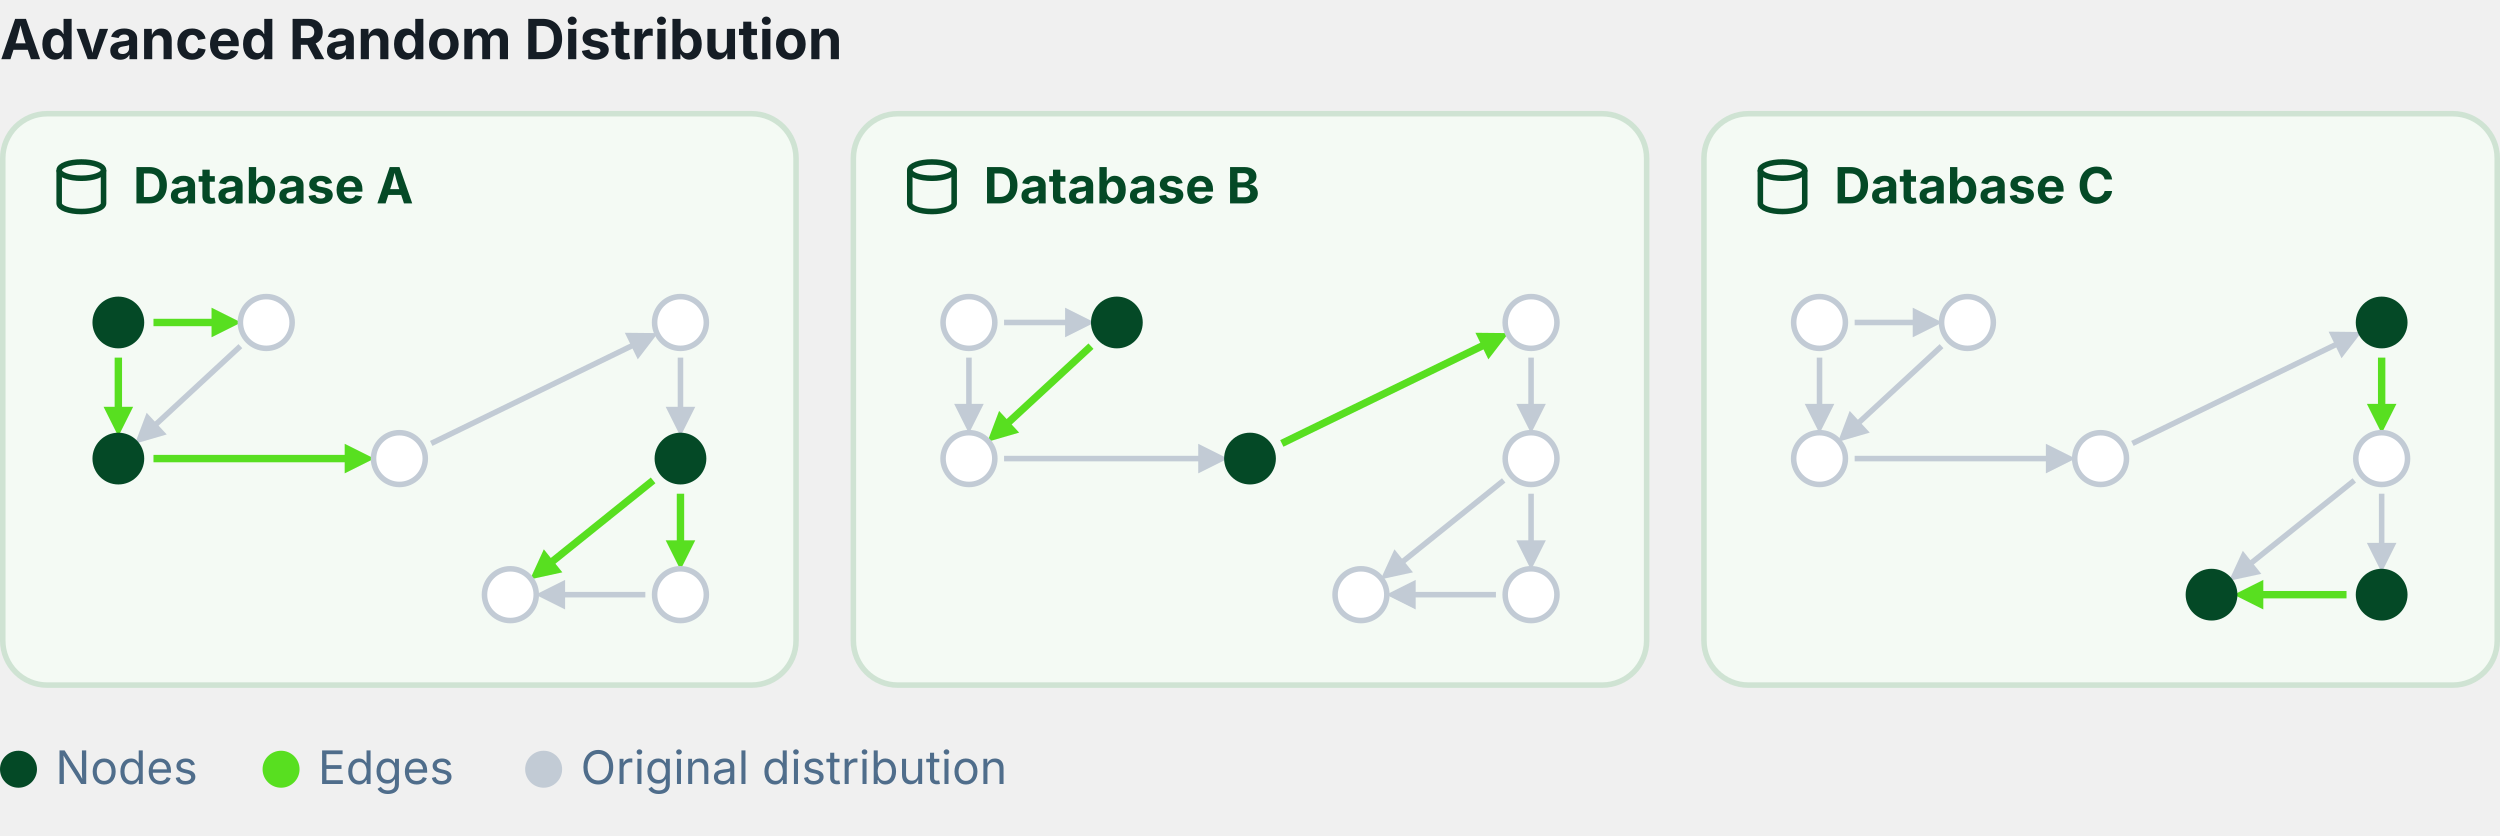
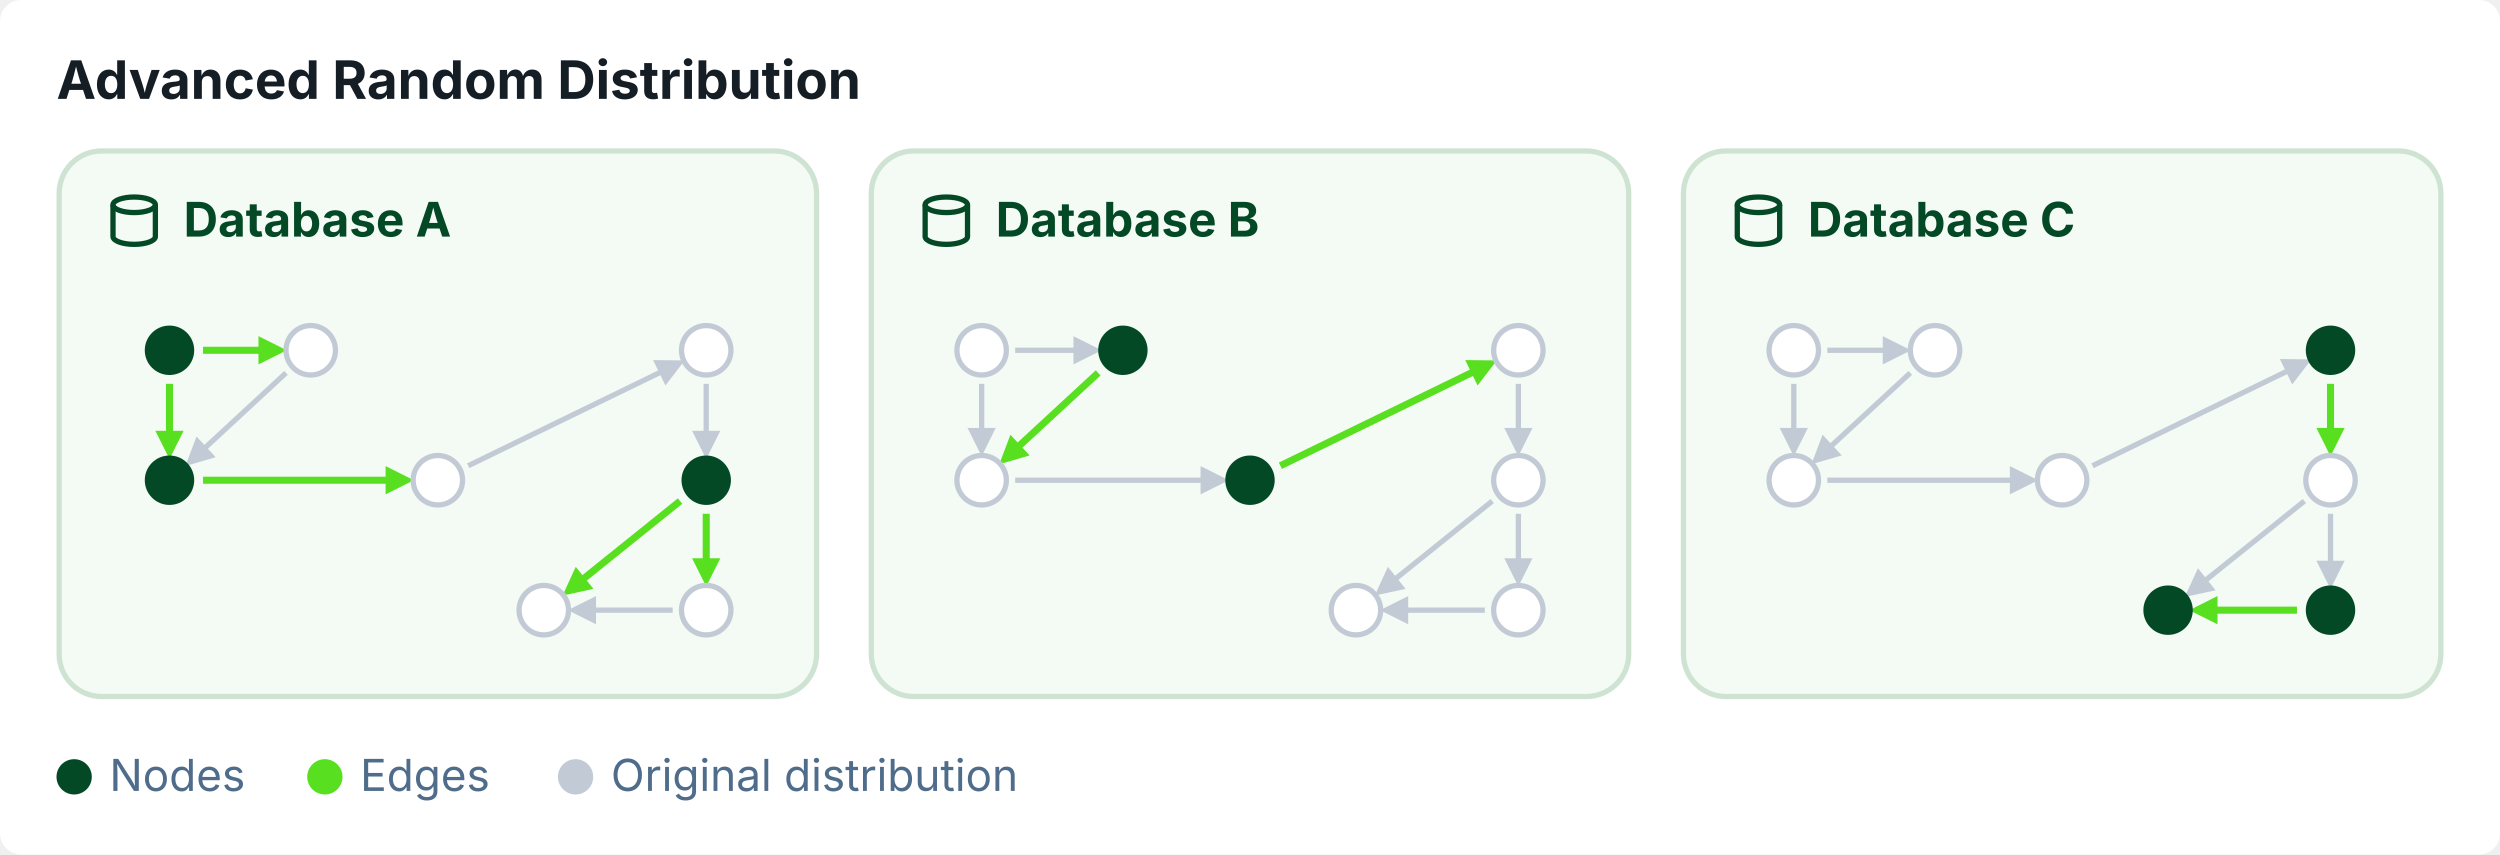
- <svg xmlns="http://www.w3.org/2000/svg" viewBox="0 0 676 226" width="676" height="226" role="img" aria-labelledby="enterprisegraph-distribution-t enterprisegraph-distribution-d">
+ <svg xmlns="http://www.w3.org/2000/svg" viewBox="-16 -12 708 242" width="708" height="242" role="img" aria-labelledby="enterprisegraph-distribution-t enterprisegraph-distribution-d">
  <defs>
    <marker id="enterprisegraph-distribution-m0" markerWidth="8" markerHeight="8" refX="2" refY="4" orient="auto" markerUnits="userSpaceOnUse">
      <path d="M0,0 L8,4 L0,8 z" fill="#c2cbd5" />
    </marker>
    <marker id="enterprisegraph-distribution-m1" markerWidth="8" markerHeight="8" refX="2" refY="4" orient="auto" markerUnits="userSpaceOnUse">
      <path d="M0,0 L8,4 L0,8 z" fill="#044926" />
    </marker>
    <marker id="enterprisegraph-distribution-m2" markerWidth="8" markerHeight="8" refX="2" refY="4" orient="auto" markerUnits="userSpaceOnUse">
      <path d="M0,0 L8,4 L0,8 z" fill="#58df20" />
    </marker>
  </defs>
+   <rect x="-16" y="-12" width="708" height="242" rx="6" fill="#ffffff" />
  <text x="0" y="16" font-size="15" font-weight="700" fill="#151d25" font-family="Urbanist, Inter, -apple-system, BlinkMacSystemFont, 'Segoe UI', Helvetica, Arial, sans-serif">Advanced Random Distribution</text>
  <rect x="0.75" y="30.75" width="214.5" height="154.5" rx="12" fill="#f4faf4" stroke="#cfe3d3" stroke-width="1.5" />
  <path d="M16,46 v9 a6,2.2 0 0 0 12,0 v-9" fill="none" stroke="#044926" stroke-width="1.5" />
  <ellipse cx="22" cy="46" rx="6" ry="2.2" fill="none" stroke="#044926" stroke-width="1.5" />
  <text x="36" y="55" font-size="13.5" font-weight="700" fill="#044926" font-family="Urbanist, Inter, -apple-system, BlinkMacSystemFont, 'Segoe UI', Helvetica, Arial, sans-serif">Database A</text>
  <rect x="230.75" y="30.75" width="214.5" height="154.5" rx="12" fill="#f4faf4" stroke="#cfe3d3" stroke-width="1.5" />
  <path d="M246,46 v9 a6,2.2 0 0 0 12,0 v-9" fill="none" stroke="#044926" stroke-width="1.5" />
  <ellipse cx="252" cy="46" rx="6" ry="2.2" fill="none" stroke="#044926" stroke-width="1.5" />
  <text x="266" y="55" font-size="13.5" font-weight="700" fill="#044926" font-family="Urbanist, Inter, -apple-system, BlinkMacSystemFont, 'Segoe UI', Helvetica, Arial, sans-serif">Database B</text>
  <rect x="460.75" y="30.75" width="214.5" height="154.5" rx="12" fill="#f4faf4" stroke="#cfe3d3" stroke-width="1.5" />
  <path d="M476,46 v9 a6,2.2 0 0 0 12,0 v-9" fill="none" stroke="#044926" stroke-width="1.5" />
  <ellipse cx="482" cy="46" rx="6" ry="2.2" fill="none" stroke="#044926" stroke-width="1.5" />
  <text x="496" y="55" font-size="13.5" font-weight="700" fill="#044926" font-family="Urbanist, Inter, -apple-system, BlinkMacSystemFont, 'Segoe UI', Helvetica, Arial, sans-serif">Database C</text>
  <line x1="65.0" y1="93.6" x2="40.9" y2="115.9" stroke="#c2cbd5" stroke-width="1.5" marker-end="url(#enterprisegraph-distribution-m0)" />
  <line x1="116.6" y1="119.9" x2="172.5" y2="92.7" stroke="#c2cbd5" stroke-width="1.5" marker-end="url(#enterprisegraph-distribution-m0)" />
  <line x1="184.0" y1="96.7" x2="184.0" y2="112.0" stroke="#c2cbd5" stroke-width="1.5" marker-end="url(#enterprisegraph-distribution-m0)" />
  <line x1="174.5" y1="160.8" x2="150.8" y2="160.8" stroke="#c2cbd5" stroke-width="1.5" marker-end="url(#enterprisegraph-distribution-m0)" />
  <line x1="271.5" y1="87.2" x2="290.0" y2="87.2" stroke="#c2cbd5" stroke-width="1.5" marker-end="url(#enterprisegraph-distribution-m0)" />
  <line x1="262.0" y1="96.7" x2="262.0" y2="111.2" stroke="#c2cbd5" stroke-width="1.5" marker-end="url(#enterprisegraph-distribution-m0)" />
  <line x1="271.5" y1="124.0" x2="326.0" y2="124.0" stroke="#c2cbd5" stroke-width="1.5" marker-end="url(#enterprisegraph-distribution-m0)" />
  <line x1="414.0" y1="96.7" x2="414.0" y2="111.2" stroke="#c2cbd5" stroke-width="1.5" marker-end="url(#enterprisegraph-distribution-m0)" />
  <line x1="414.0" y1="133.5" x2="414.0" y2="148.1" stroke="#c2cbd5" stroke-width="1.5" marker-end="url(#enterprisegraph-distribution-m0)" />
  <line x1="406.6" y1="129.9" x2="378.0" y2="152.9" stroke="#c2cbd5" stroke-width="1.5" marker-end="url(#enterprisegraph-distribution-m0)" />
  <line x1="404.5" y1="160.8" x2="380.8" y2="160.8" stroke="#c2cbd5" stroke-width="1.5" marker-end="url(#enterprisegraph-distribution-m0)" />
  <line x1="501.5" y1="87.2" x2="519.2" y2="87.2" stroke="#c2cbd5" stroke-width="1.5" marker-end="url(#enterprisegraph-distribution-m0)" />
  <line x1="492.0" y1="96.7" x2="492.0" y2="111.2" stroke="#c2cbd5" stroke-width="1.5" marker-end="url(#enterprisegraph-distribution-m0)" />
  <line x1="525.0" y1="93.6" x2="501.4" y2="115.4" stroke="#c2cbd5" stroke-width="1.5" marker-end="url(#enterprisegraph-distribution-m0)" />
  <line x1="501.5" y1="124.0" x2="555.2" y2="124.0" stroke="#c2cbd5" stroke-width="1.5" marker-end="url(#enterprisegraph-distribution-m0)" />
  <line x1="576.6" y1="119.9" x2="633.2" y2="92.4" stroke="#c2cbd5" stroke-width="1.5" marker-end="url(#enterprisegraph-distribution-m0)" />
  <line x1="644.0" y1="133.5" x2="644.0" y2="148.8" stroke="#c2cbd5" stroke-width="1.5" marker-end="url(#enterprisegraph-distribution-m0)" />
  <line x1="636.6" y1="129.9" x2="607.4" y2="153.3" stroke="#c2cbd5" stroke-width="1.5" marker-end="url(#enterprisegraph-distribution-m0)" />
  <line x1="41.5" y1="87.2" x2="59.2" y2="87.2" stroke="#58df20" stroke-width="2" marker-end="url(#enterprisegraph-distribution-m2)" />
  <line x1="32.0" y1="96.7" x2="32.0" y2="112.0" stroke="#58df20" stroke-width="2" marker-end="url(#enterprisegraph-distribution-m2)" />
  <line x1="41.5" y1="124.0" x2="95.2" y2="124.0" stroke="#58df20" stroke-width="2" marker-end="url(#enterprisegraph-distribution-m2)" />
  <line x1="184.0" y1="133.5" x2="184.0" y2="148.1" stroke="#58df20" stroke-width="2" marker-end="url(#enterprisegraph-distribution-m2)" />
  <line x1="176.6" y1="129.9" x2="148.0" y2="152.9" stroke="#58df20" stroke-width="2" marker-end="url(#enterprisegraph-distribution-m2)" />
  <line x1="295.0" y1="93.6" x2="271.4" y2="115.4" stroke="#58df20" stroke-width="2" marker-end="url(#enterprisegraph-distribution-m2)" />
  <line x1="346.6" y1="119.9" x2="402.5" y2="92.7" stroke="#58df20" stroke-width="2" marker-end="url(#enterprisegraph-distribution-m2)" />
  <line x1="644.0" y1="96.7" x2="644.0" y2="111.2" stroke="#58df20" stroke-width="2" marker-end="url(#enterprisegraph-distribution-m2)" />
  <line x1="634.5" y1="160.8" x2="610.0" y2="160.8" stroke="#58df20" stroke-width="2" marker-end="url(#enterprisegraph-distribution-m2)" />
  <circle cx="72.0" cy="87.2" r="7" fill="#ffffff" stroke="#c2cbd5" stroke-width="1.5" />
  <circle cx="108.0" cy="124.0" r="7" fill="#ffffff" stroke="#c2cbd5" stroke-width="1.5" />
  <circle cx="184.0" cy="87.2" r="7" fill="#ffffff" stroke="#c2cbd5" stroke-width="1.5" />
  <circle cx="184.0" cy="160.8" r="7" fill="#ffffff" stroke="#c2cbd5" stroke-width="1.5" />
  <circle cx="138.0" cy="160.8" r="7" fill="#ffffff" stroke="#c2cbd5" stroke-width="1.5" />
  <circle cx="262.0" cy="87.2" r="7" fill="#ffffff" stroke="#c2cbd5" stroke-width="1.5" />
  <circle cx="262.0" cy="124.0" r="7" fill="#ffffff" stroke="#c2cbd5" stroke-width="1.5" />
  <circle cx="414.0" cy="87.2" r="7" fill="#ffffff" stroke="#c2cbd5" stroke-width="1.5" />
  <circle cx="414.0" cy="124.0" r="7" fill="#ffffff" stroke="#c2cbd5" stroke-width="1.5" />
  <circle cx="414.0" cy="160.8" r="7" fill="#ffffff" stroke="#c2cbd5" stroke-width="1.5" />
  <circle cx="368.0" cy="160.8" r="7" fill="#ffffff" stroke="#c2cbd5" stroke-width="1.5" />
  <circle cx="492.0" cy="87.2" r="7" fill="#ffffff" stroke="#c2cbd5" stroke-width="1.5" />
  <circle cx="532.0" cy="87.2" r="7" fill="#ffffff" stroke="#c2cbd5" stroke-width="1.5" />
  <circle cx="492.0" cy="124.0" r="7" fill="#ffffff" stroke="#c2cbd5" stroke-width="1.5" />
  <circle cx="568.0" cy="124.0" r="7" fill="#ffffff" stroke="#c2cbd5" stroke-width="1.5" />
  <circle cx="644.0" cy="124.0" r="7" fill="#ffffff" stroke="#c2cbd5" stroke-width="1.5" />
  <circle cx="32.0" cy="87.2" r="7" fill="#044926" />
  <circle cx="32.0" cy="124.0" r="7" fill="#044926" />
  <circle cx="184.0" cy="124.0" r="7" fill="#044926" />
  <circle cx="302.0" cy="87.2" r="7" fill="#044926" />
  <circle cx="338.0" cy="124.0" r="7" fill="#044926" />
  <circle cx="644.0" cy="87.2" r="7" fill="#044926" />
  <circle cx="644.0" cy="160.8" r="7" fill="#044926" />
  <circle cx="598.0" cy="160.8" r="7" fill="#044926" />
  <circle cx="5" cy="208" r="5" fill="#044926" />
  <text x="15" y="212" font-size="12.5" fill="#4f6d8b" font-family="Inter, -apple-system, BlinkMacSystemFont, 'Segoe UI', Helvetica, Arial, sans-serif">Nodes</text>
  <circle cx="76.0" cy="208" r="5" fill="#58df20" />
  <text x="86.0" y="212" font-size="12.5" fill="#4f6d8b" font-family="Inter, -apple-system, BlinkMacSystemFont, 'Segoe UI', Helvetica, Arial, sans-serif">Edges</text>
  <circle cx="147.0" cy="208" r="5" fill="#c2cbd5" />
  <text x="157.0" y="212" font-size="12.5" fill="#4f6d8b" font-family="Inter, -apple-system, BlinkMacSystemFont, 'Segoe UI', Helvetica, Arial, sans-serif">Original distribution</text>
</svg>
